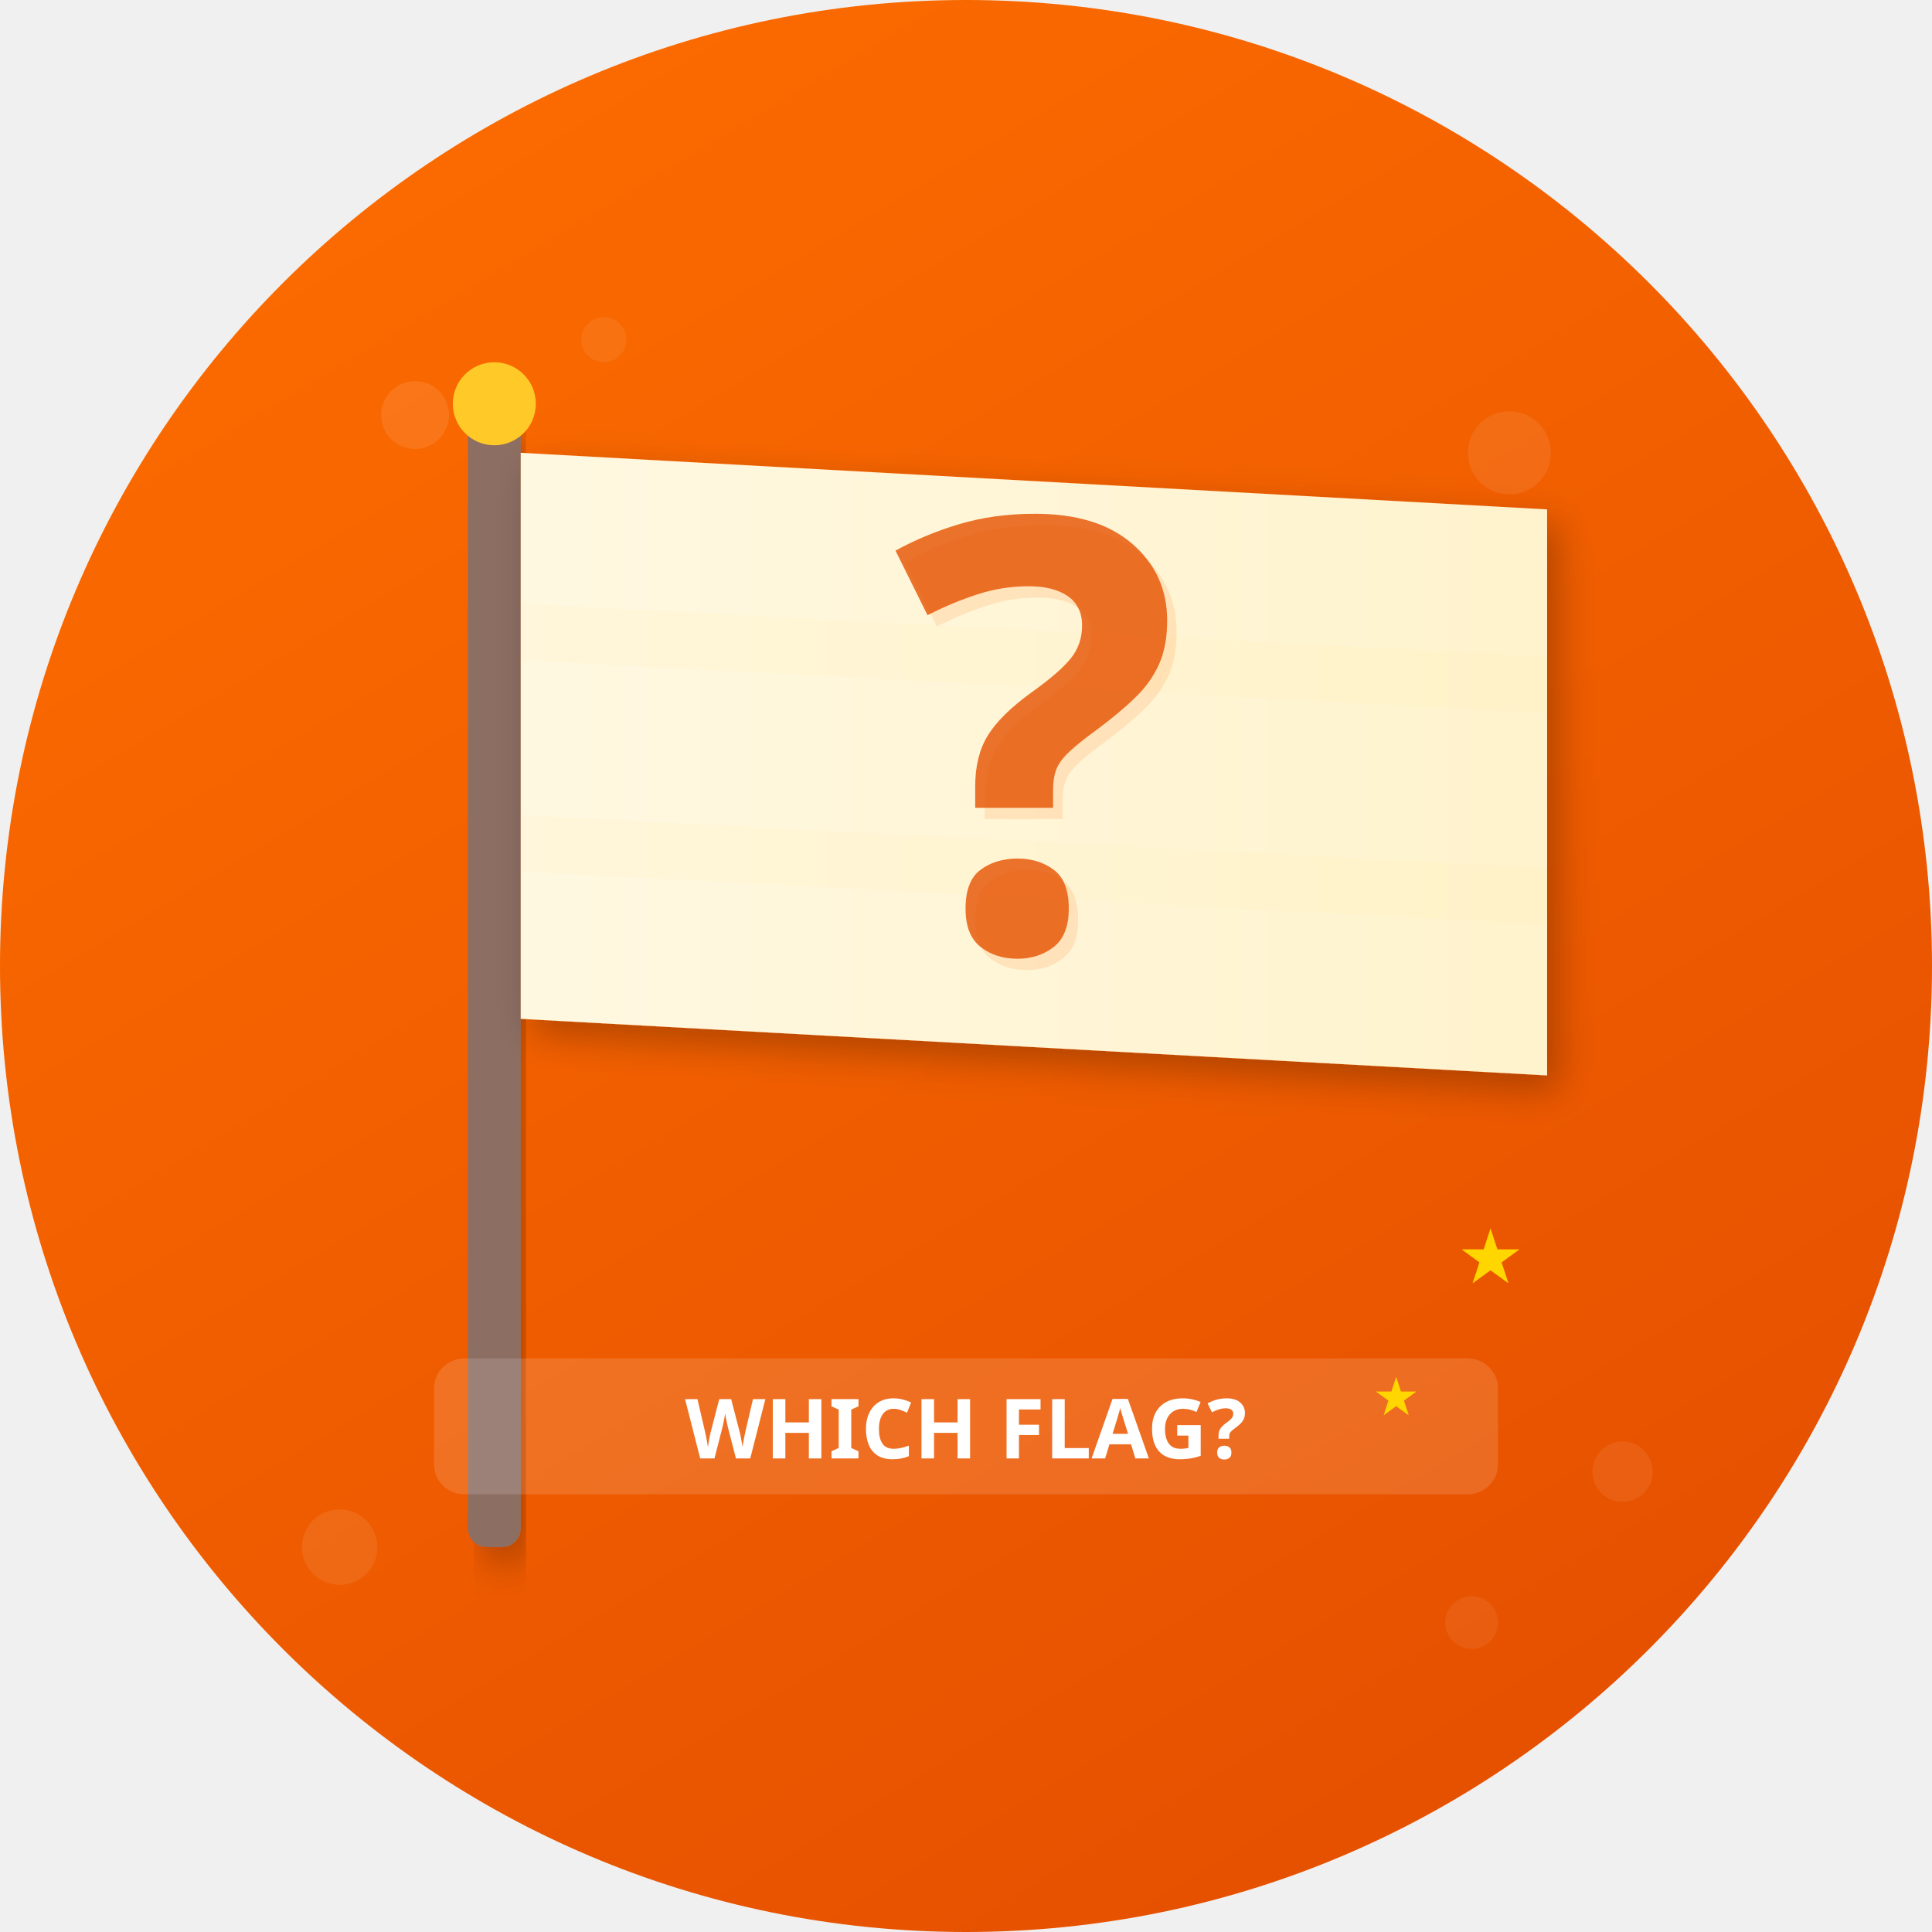
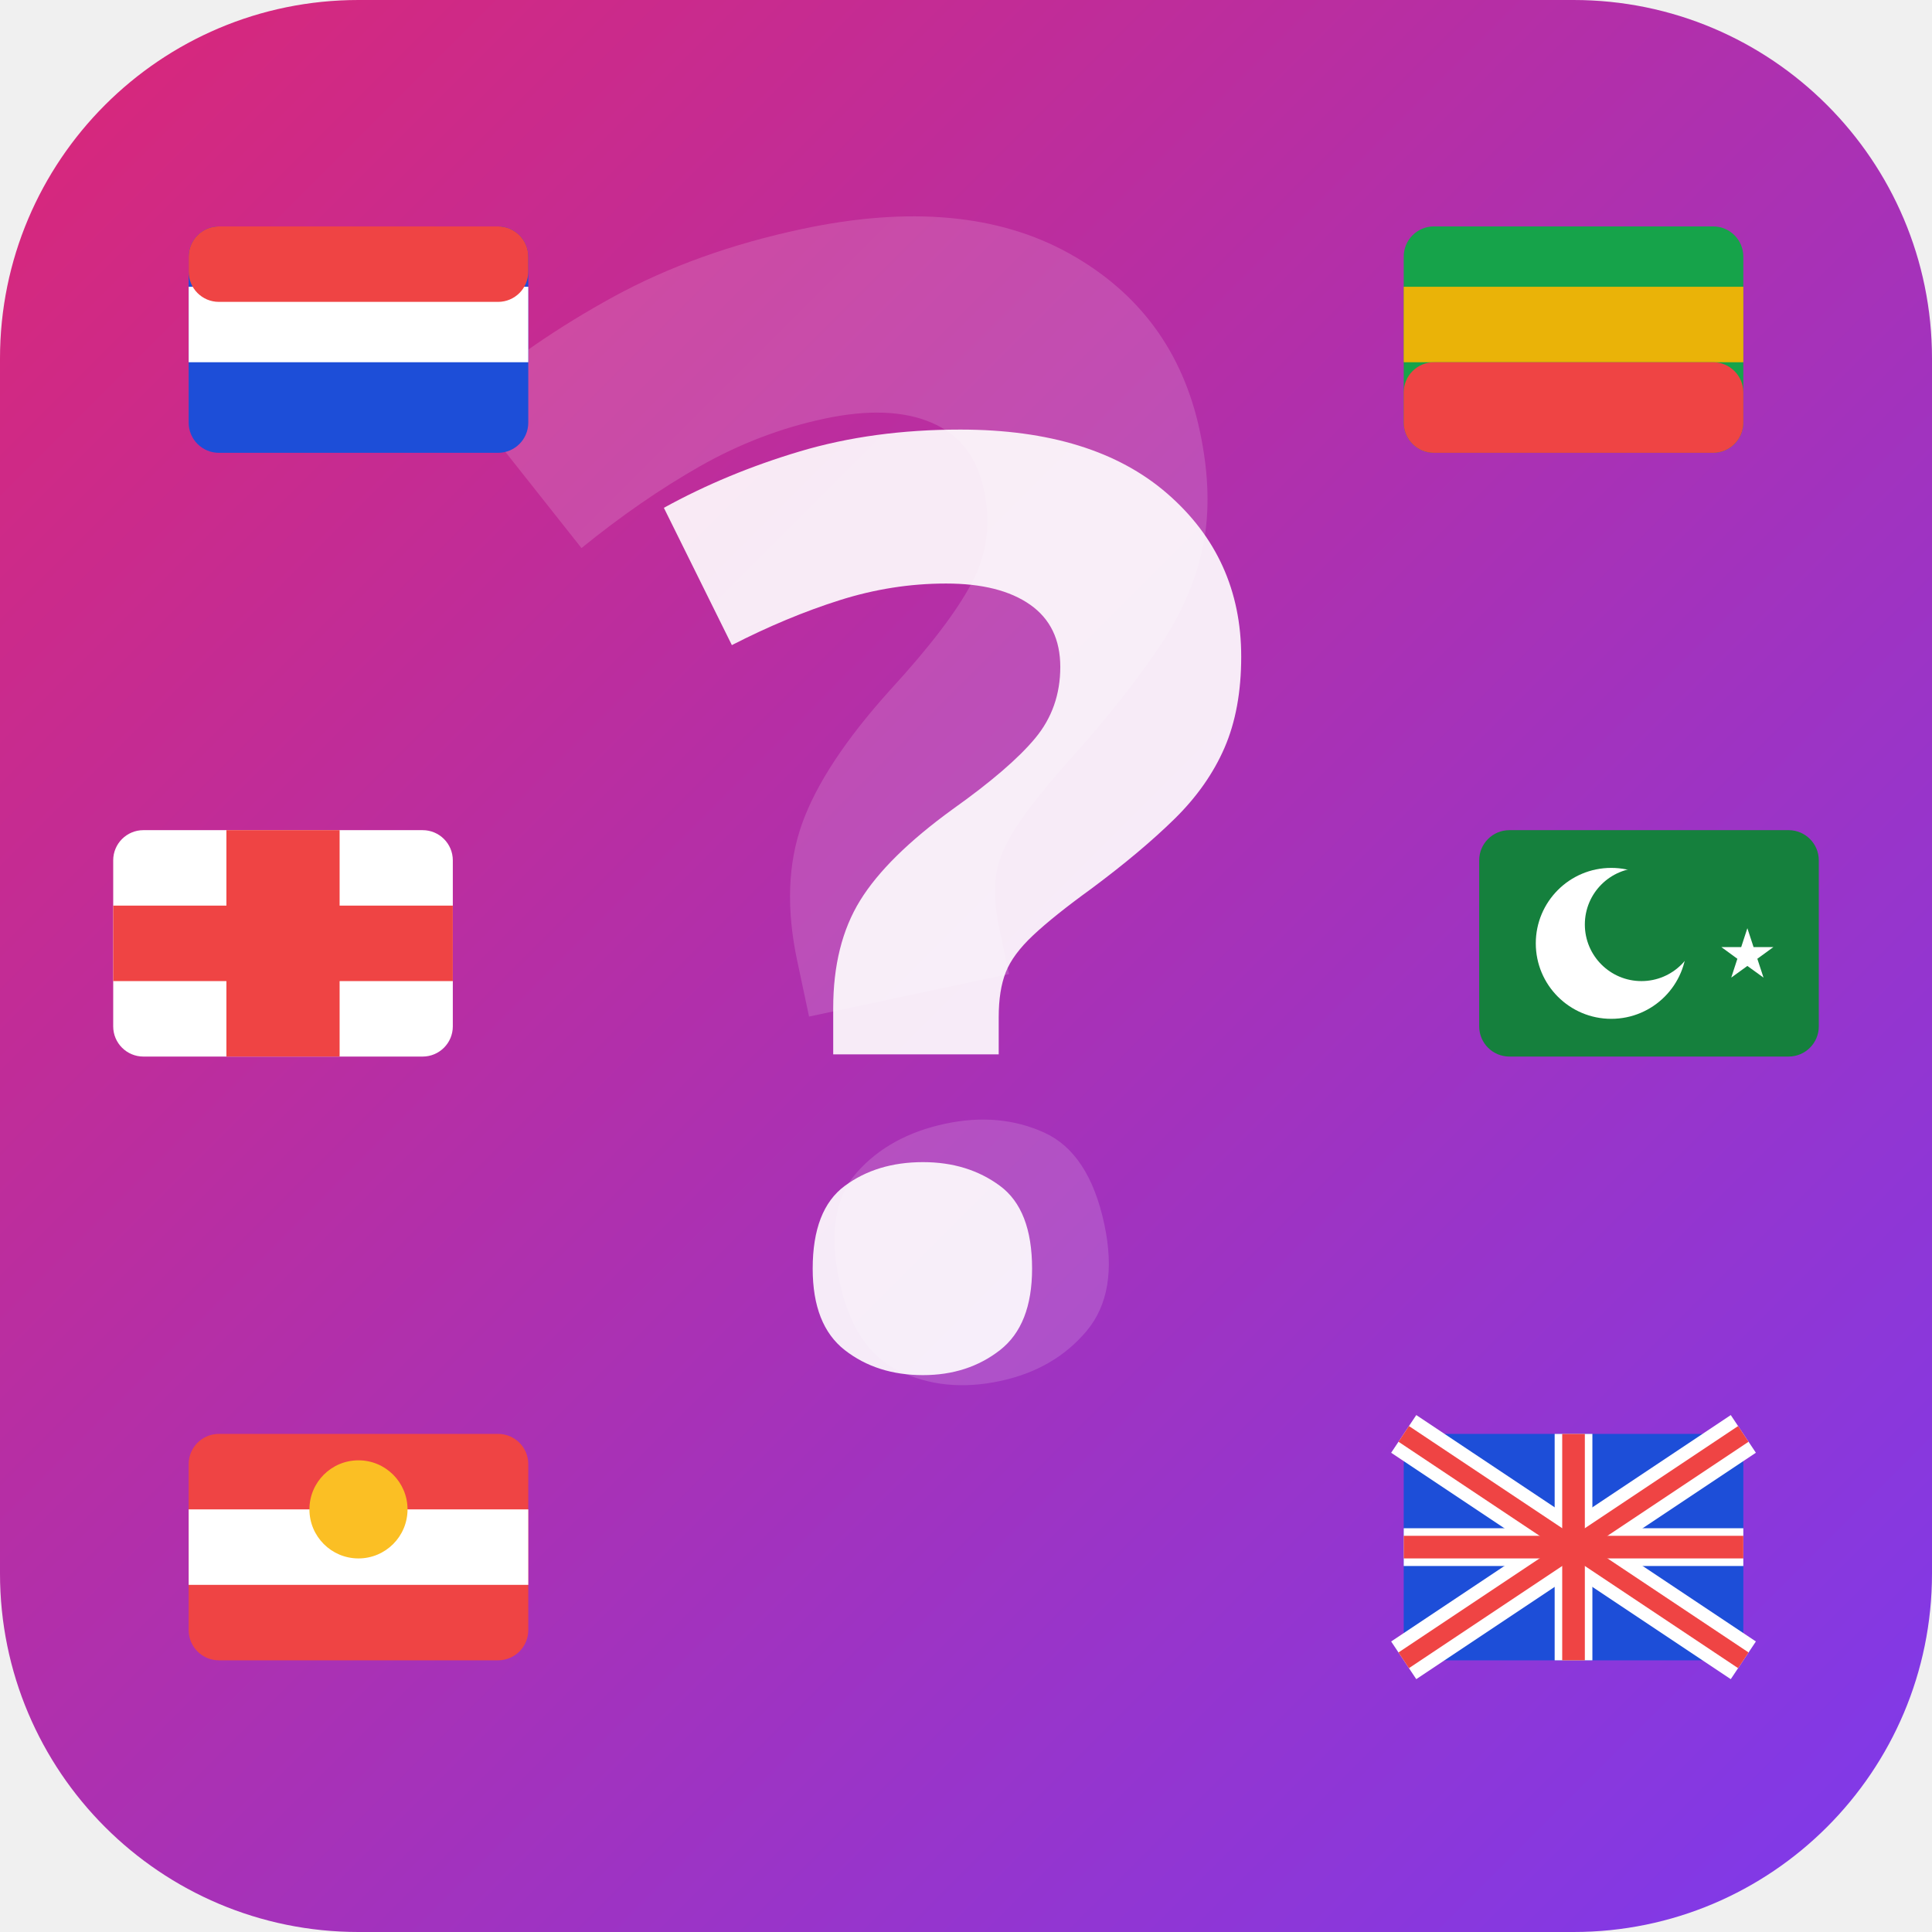
<svg xmlns="http://www.w3.org/2000/svg" viewBox="0 0 1024 1024">
  <defs>
-     <linearGradient id="bg4" x1="0%" y1="0%" x2="60%" y2="100%">
-       <stop offset="0%" stop-color="#FF6F00" />
-       <stop offset="100%" stop-color="#E65100" />
+     <linearGradient id="bg_gq05" x1="0" y1="0" x2="1" y2="1">
+       <stop offset="0%" stop-color="#DB2777" />
+       <stop offset="100%" stop-color="#7C3AED" />
    </linearGradient>
-     <linearGradient id="flagBody4" x1="0%" y1="0%" x2="100%" y2="0%">
-       <stop offset="0%" stop-color="#FFF8E1" />
-       <stop offset="100%" stop-color="#FFF3CD" />
-     </linearGradient>
-     <filter id="shadow4">
-       <feDropShadow dx="6" dy="8" stdDeviation="10" flood-color="#00000044" />
-     </filter>
+     <clipPath id="c_gq05">
+       <rect width="1024" height="1024" rx="190" />
+     </clipPath>
  </defs>
-   <circle cx="512" cy="512" r="512" fill="url(#bg4)" />
-   <circle cx="220" cy="220" r="18" fill="#FFFFFF18" />
-   <circle cx="320" cy="180" r="12" fill="#FFFFFF12" />
-   <circle cx="800" cy="240" r="22" fill="#FFFFFF15" />
-   <circle cx="860" cy="780" r="16" fill="#FFFFFF12" />
-   <circle cx="180" cy="820" r="20" fill="#FFFFFF15" />
-   <circle cx="780" cy="860" r="14" fill="#FFFFFF10" />
-   <rect x="248" y="220" width="28" height="600" rx="10" fill="#8D6E63" filter="url(#shadow4)" />
-   <circle cx="262" cy="214" r="22" fill="#FFCA28" />
-   <polygon points="276,240 820,270 820,570 276,540" fill="url(#flagBody4)" filter="url(#shadow4)" />
-   <polygon points="276,320 820,348 820,378 276,350" fill="#FFE08220" opacity="0.5" />
-   <polygon points="276,432 820,460 820,490 276,462" fill="#FFE08220" opacity="0.5" />
-   <text x="555" y="510" font-family="Arial Black, sans-serif" font-size="320" font-weight="900" fill="#FF6F0022" text-anchor="middle">?</text>
-   <text x="550" y="504" font-family="Arial Black, sans-serif" font-size="320" font-weight="900" fill="#E65100CC" text-anchor="middle">?</text>
-   <rect x="230" y="720" width="564" height="72" rx="16" fill="#FFFFFF22" />
-   <text x="512" y="773" font-family="Arial Black, sans-serif" font-size="44" font-weight="900" fill="#FFFFFF" text-anchor="middle">WHICH FLAG?</text>
-   <text x="790" y="680" font-family="Arial, sans-serif" font-size="40" fill="#FFD600" text-anchor="middle">★</text>
-   <text x="740" y="750" font-family="Arial, sans-serif" font-size="28" fill="#FFD600" text-anchor="middle">★</text>
+   <rect width="1024" height="1024" rx="190" fill="url(#bg_gq05)" />
+   <g clip-path="url(#c_gq05)">
+     <text x="512" y="720" font-family="Arial Black" font-size="840" font-weight="900" fill="white" text-anchor="middle" opacity="0.15" transform="rotate(-12 512 512)">?</text>
+     <text x="512" y="720" font-family="Arial Black" font-size="680" font-weight="900" fill="white" text-anchor="middle" opacity="0.9">?</text>
+     <rect x="100" y="120" width="180" height="120" rx="16" fill="#1D4ED8" />
+     <rect x="100" y="152" width="180" height="40" rx="0" fill="white" />
+     <rect x="100" y="120" width="180" height="40" rx="16" fill="#EF4444" />
+     <rect x="744" y="120" width="180" height="120" rx="16" fill="#16A34A" />
+     <rect x="744" y="152" width="180" height="40" rx="0" fill="#EAB308" />
+     <rect x="744" y="192" width="180" height="48" rx="16" fill="#EF4444" />
+     <rect x="60" y="440" width="180" height="120" rx="16" fill="white" />
+     <rect x="60" y="480" width="180" height="40" rx="0" fill="#EF4444" />
+     <rect x="120" y="440" width="60" height="120" rx="0" fill="#EF4444" />
+     <rect x="784" y="440" width="180" height="120" rx="16" fill="#15803D" />
+     <circle cx="854" cy="500" r="40" fill="white" />
+     <circle cx="870" cy="490" r="30" fill="#15803D" />
+     <text x="910" y="518" font-family="Arial" font-size="36" fill="white">★</text>
+     <rect x="100" y="760" width="180" height="120" rx="16" fill="#EF4444" />
+     <rect x="100" y="800" width="180" height="40" rx="0" fill="white" />
+     <circle cx="190" cy="800" r="26" fill="#FBBF24" />
+     <rect x="744" y="760" width="180" height="120" rx="16" fill="#1D4ED8" />
+     <line x1="744" y1="760" x2="924" y2="880" stroke="white" stroke-width="24" />
+     <line x1="924" y1="760" x2="744" y2="880" stroke="white" stroke-width="24" />
+     <line x1="834" y1="760" x2="834" y2="880" stroke="white" stroke-width="20" />
+     <line x1="744" y1="820" x2="924" y2="820" stroke="white" stroke-width="20" />
+     <line x1="744" y1="760" x2="924" y2="880" stroke="#EF4444" stroke-width="10" />
+     <line x1="924" y1="760" x2="744" y2="880" stroke="#EF4444" stroke-width="10" />
+     <line x1="834" y1="760" x2="834" y2="880" stroke="#EF4444" stroke-width="12" />
+     <line x1="744" y1="820" x2="924" y2="820" stroke="#EF4444" stroke-width="12" />
+   </g>
</svg>
